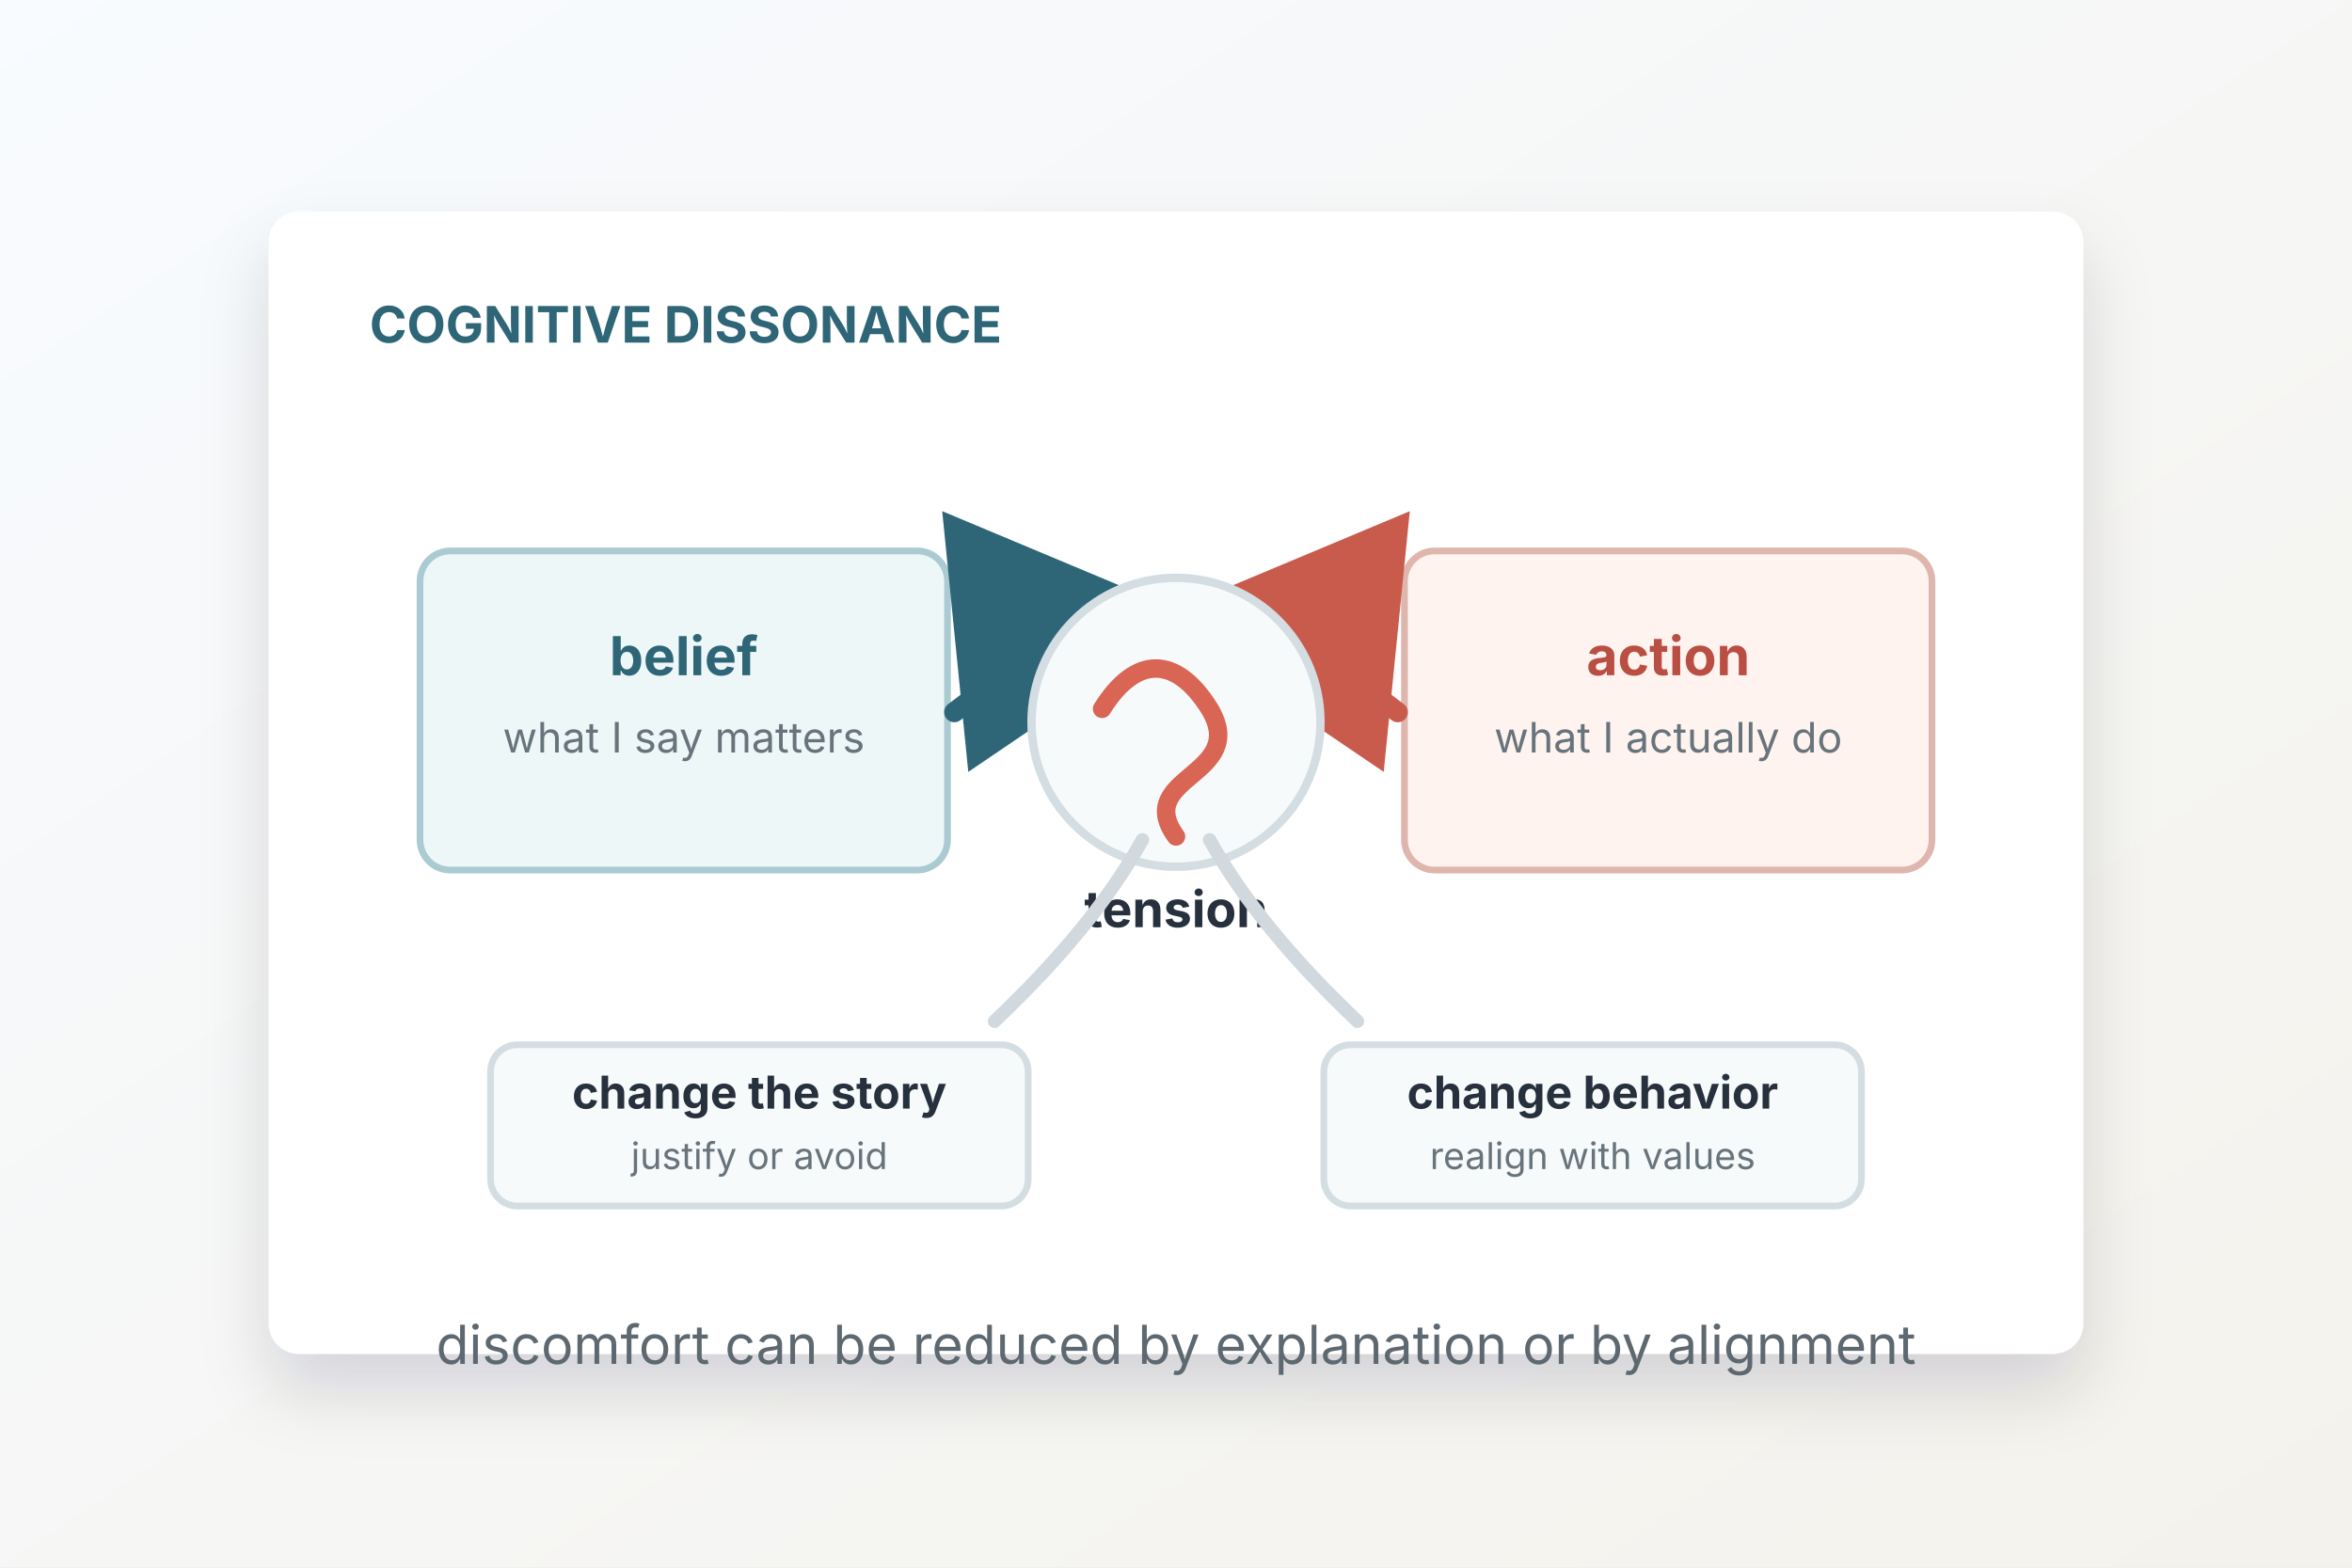
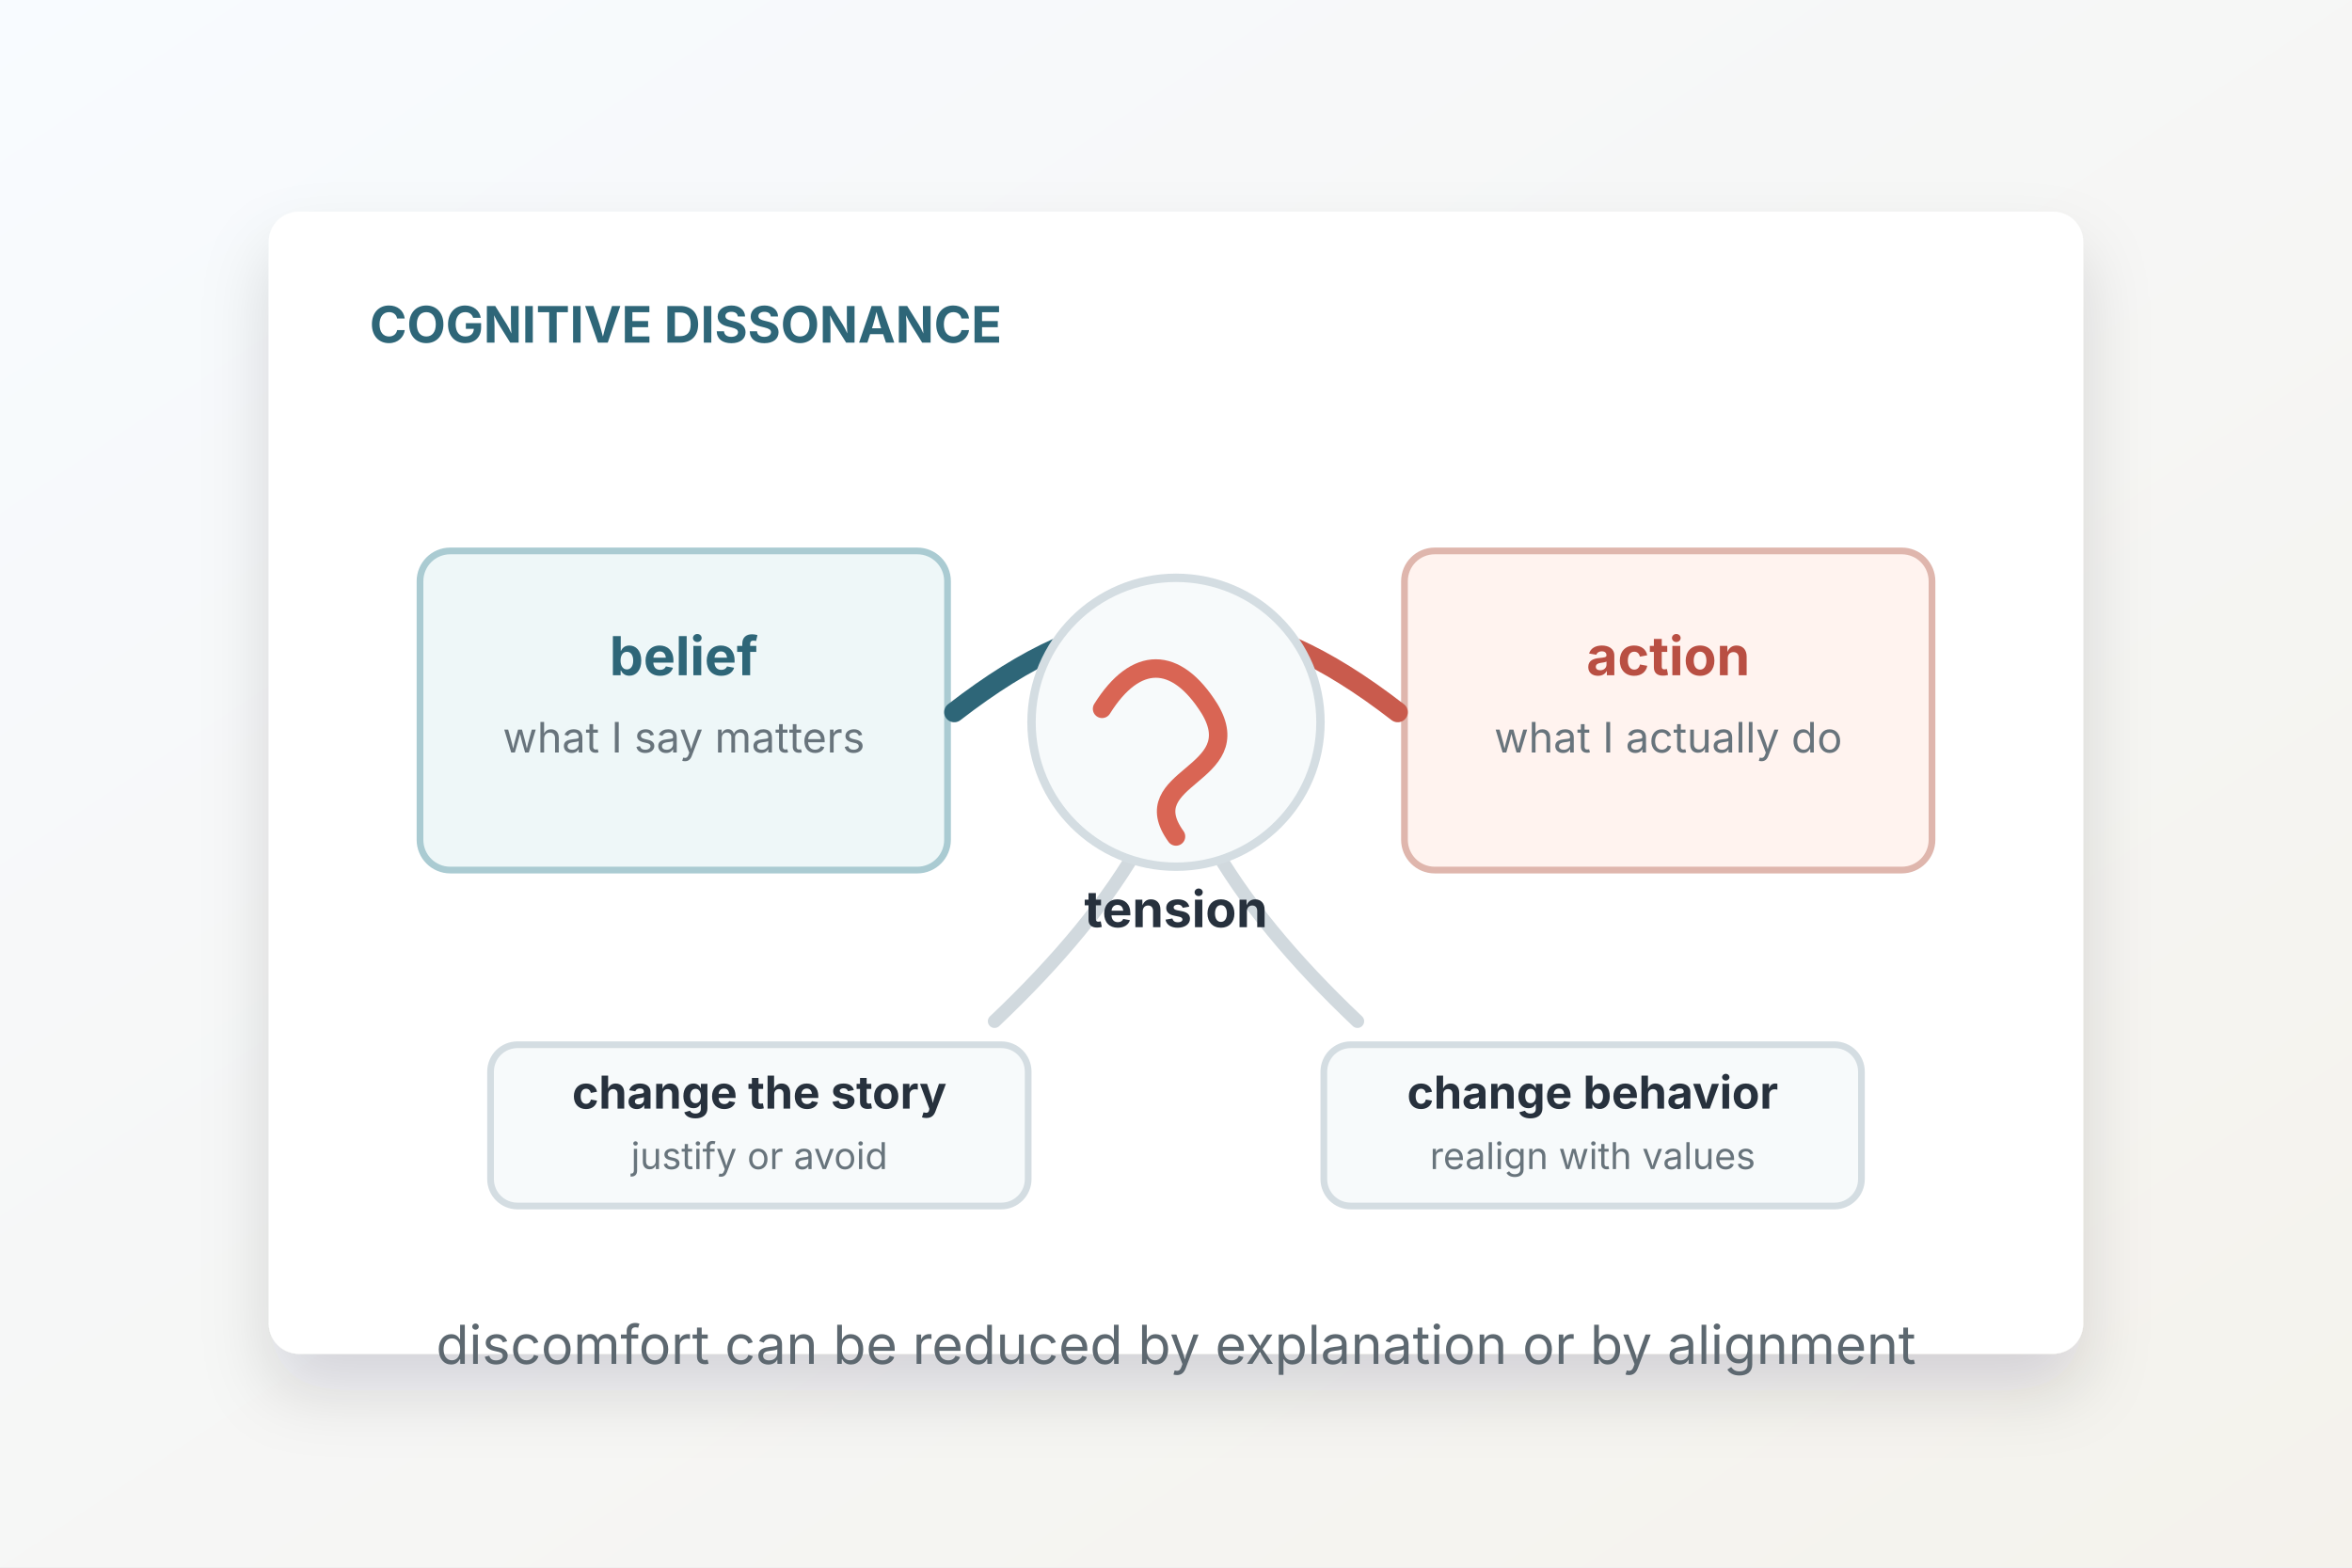
<svg xmlns="http://www.w3.org/2000/svg" viewBox="0 0 1400 933" role="img" aria-labelledby="title desc">
  <defs>
    <linearGradient id="bg" x1="0" x2="1" y1="0" y2="1">
      <stop offset="0" stop-color="#f8fbff" />
      <stop offset="1" stop-color="#f4f2ec" />
    </linearGradient>
    <filter id="shadow" x="-20%" y="-20%" width="140%" height="140%">
      <feDropShadow dx="0" dy="22" stdDeviation="20" flood-color="#17212b" flood-opacity="0.14" />
    </filter>
-     <marker id="arrow-blue" markerWidth="15" markerHeight="15" refX="11" refY="7.5" orient="auto">
-       <path d="M1 1 L13 7.5 L1 14 Z" fill="#2e6678" />
-     </marker>
-     <marker id="arrow-red" markerWidth="15" markerHeight="15" refX="11" refY="7.5" orient="auto">
-       <path d="M1 1 L13 7.5 L1 14 Z" fill="#c95b4d" />
-     </marker>
  </defs>
  <rect width="1400" height="933" fill="url(#bg)" />
  <rect x="160" y="126" width="1080" height="680" rx="18" fill="#ffffff" filter="url(#shadow)" />
  <text x="220" y="204" fill="#2e6678" font-family="Inter, Arial, sans-serif" font-size="30" font-weight="700">COGNITIVE DISSONANCE</text>
  <rect x="250" y="328" width="314" height="190" rx="18" fill="#eef7f8" stroke="#aacbd2" stroke-width="4" />
  <text x="407" y="402" text-anchor="middle" fill="#2e6678" font-family="Inter, Arial, sans-serif" font-size="32" font-weight="700">belief</text>
  <text x="407" y="448" text-anchor="middle" fill="#68747c" font-family="Inter, Arial, sans-serif" font-size="25">what I say matters</text>
  <rect x="836" y="328" width="314" height="190" rx="18" fill="#fff3ef" stroke="#dfb6ad" stroke-width="4" />
  <text x="993" y="402" text-anchor="middle" fill="#b94f43" font-family="Inter, Arial, sans-serif" font-size="32" font-weight="700">action</text>
  <text x="993" y="448" text-anchor="middle" fill="#68747c" font-family="Inter, Arial, sans-serif" font-size="25">what I actually do</text>
  <path d="M568 424 C 612 390, 648 374, 688 370" fill="none" stroke="#2e6678" stroke-width="12" stroke-linecap="round" marker-end="url(#arrow-blue)" />
  <path d="M832 424 C 788 390, 752 374, 712 370" fill="none" stroke="#c95b4d" stroke-width="12" stroke-linecap="round" marker-end="url(#arrow-red)" />
+   <path d="M592 608 C 630 572, 660 536, 680 500" fill="none" stroke="#d1d9de" stroke-width="8" stroke-linecap="round" />
+   <path d="M808 608 C 770 572, 740 536, 720 500" fill="none" stroke="#d1d9de" stroke-width="8" stroke-linecap="round" />
  <circle cx="700" cy="430" r="86" fill="#f7fafb" stroke="#d4dde2" stroke-width="5" />
  <path d="M656 422 C 676 390, 700 390, 720 422 C 744 462, 674 462, 700 498" fill="none" stroke="#d96554" stroke-width="11" stroke-linecap="round" />
  <text x="700" y="552" text-anchor="middle" fill="#27313d" font-family="Inter, Arial, sans-serif" font-size="30" font-weight="700">tension</text>
  <rect x="292" y="622" width="320" height="96" rx="16" fill="#f7fafb" stroke="#d4dde2" stroke-width="4" />
  <text x="452" y="660" text-anchor="middle" fill="#27313d" font-family="Inter, Arial, sans-serif" font-size="27" font-weight="700">change the story</text>
  <text x="452" y="696" text-anchor="middle" fill="#68747c" font-family="Inter, Arial, sans-serif" font-size="22">justify or avoid</text>
  <rect x="788" y="622" width="320" height="96" rx="16" fill="#f7fafb" stroke="#d4dde2" stroke-width="4" />
  <text x="948" y="660" text-anchor="middle" fill="#27313d" font-family="Inter, Arial, sans-serif" font-size="27" font-weight="700">change behavior</text>
  <text x="948" y="696" text-anchor="middle" fill="#68747c" font-family="Inter, Arial, sans-serif" font-size="22">realign with values</text>
-   <path d="M592 608 C 630 572, 660 536, 680 500" fill="none" stroke="#d1d9de" stroke-width="8" stroke-linecap="round" />
-   <path d="M808 608 C 770 572, 740 536, 720 500" fill="none" stroke="#d1d9de" stroke-width="8" stroke-linecap="round" />
  <text x="700" y="812" text-anchor="middle" fill="#5d6870" font-family="Inter, Arial, sans-serif" font-size="32">discomfort can be reduced by explanation or by alignment</text>
</svg>
